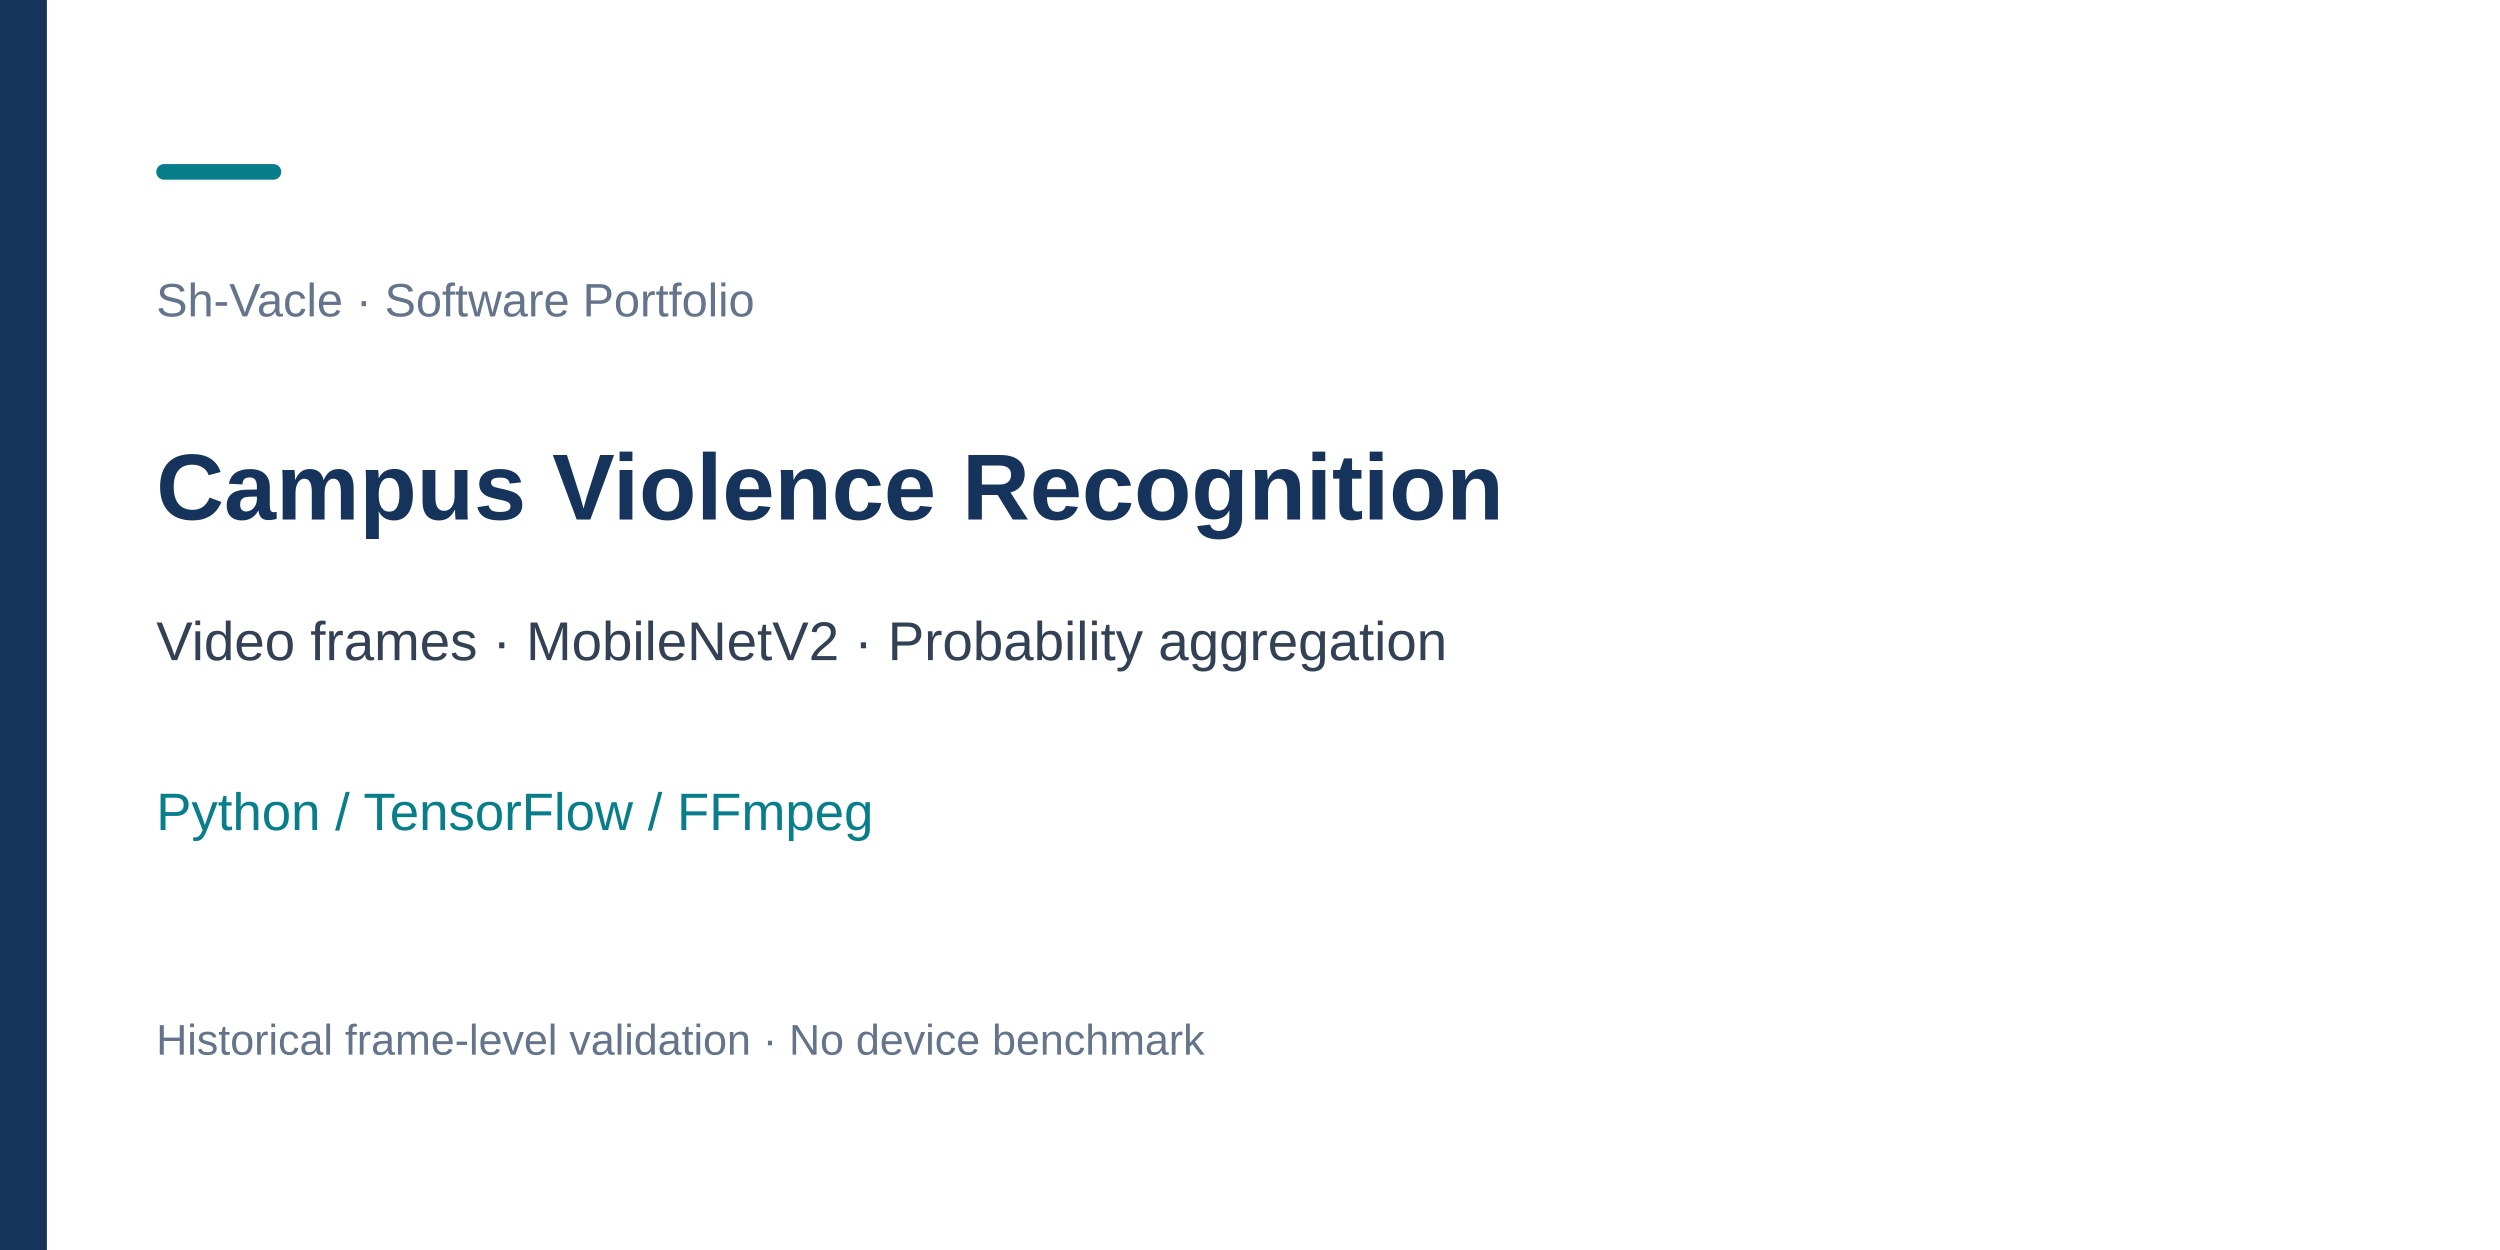
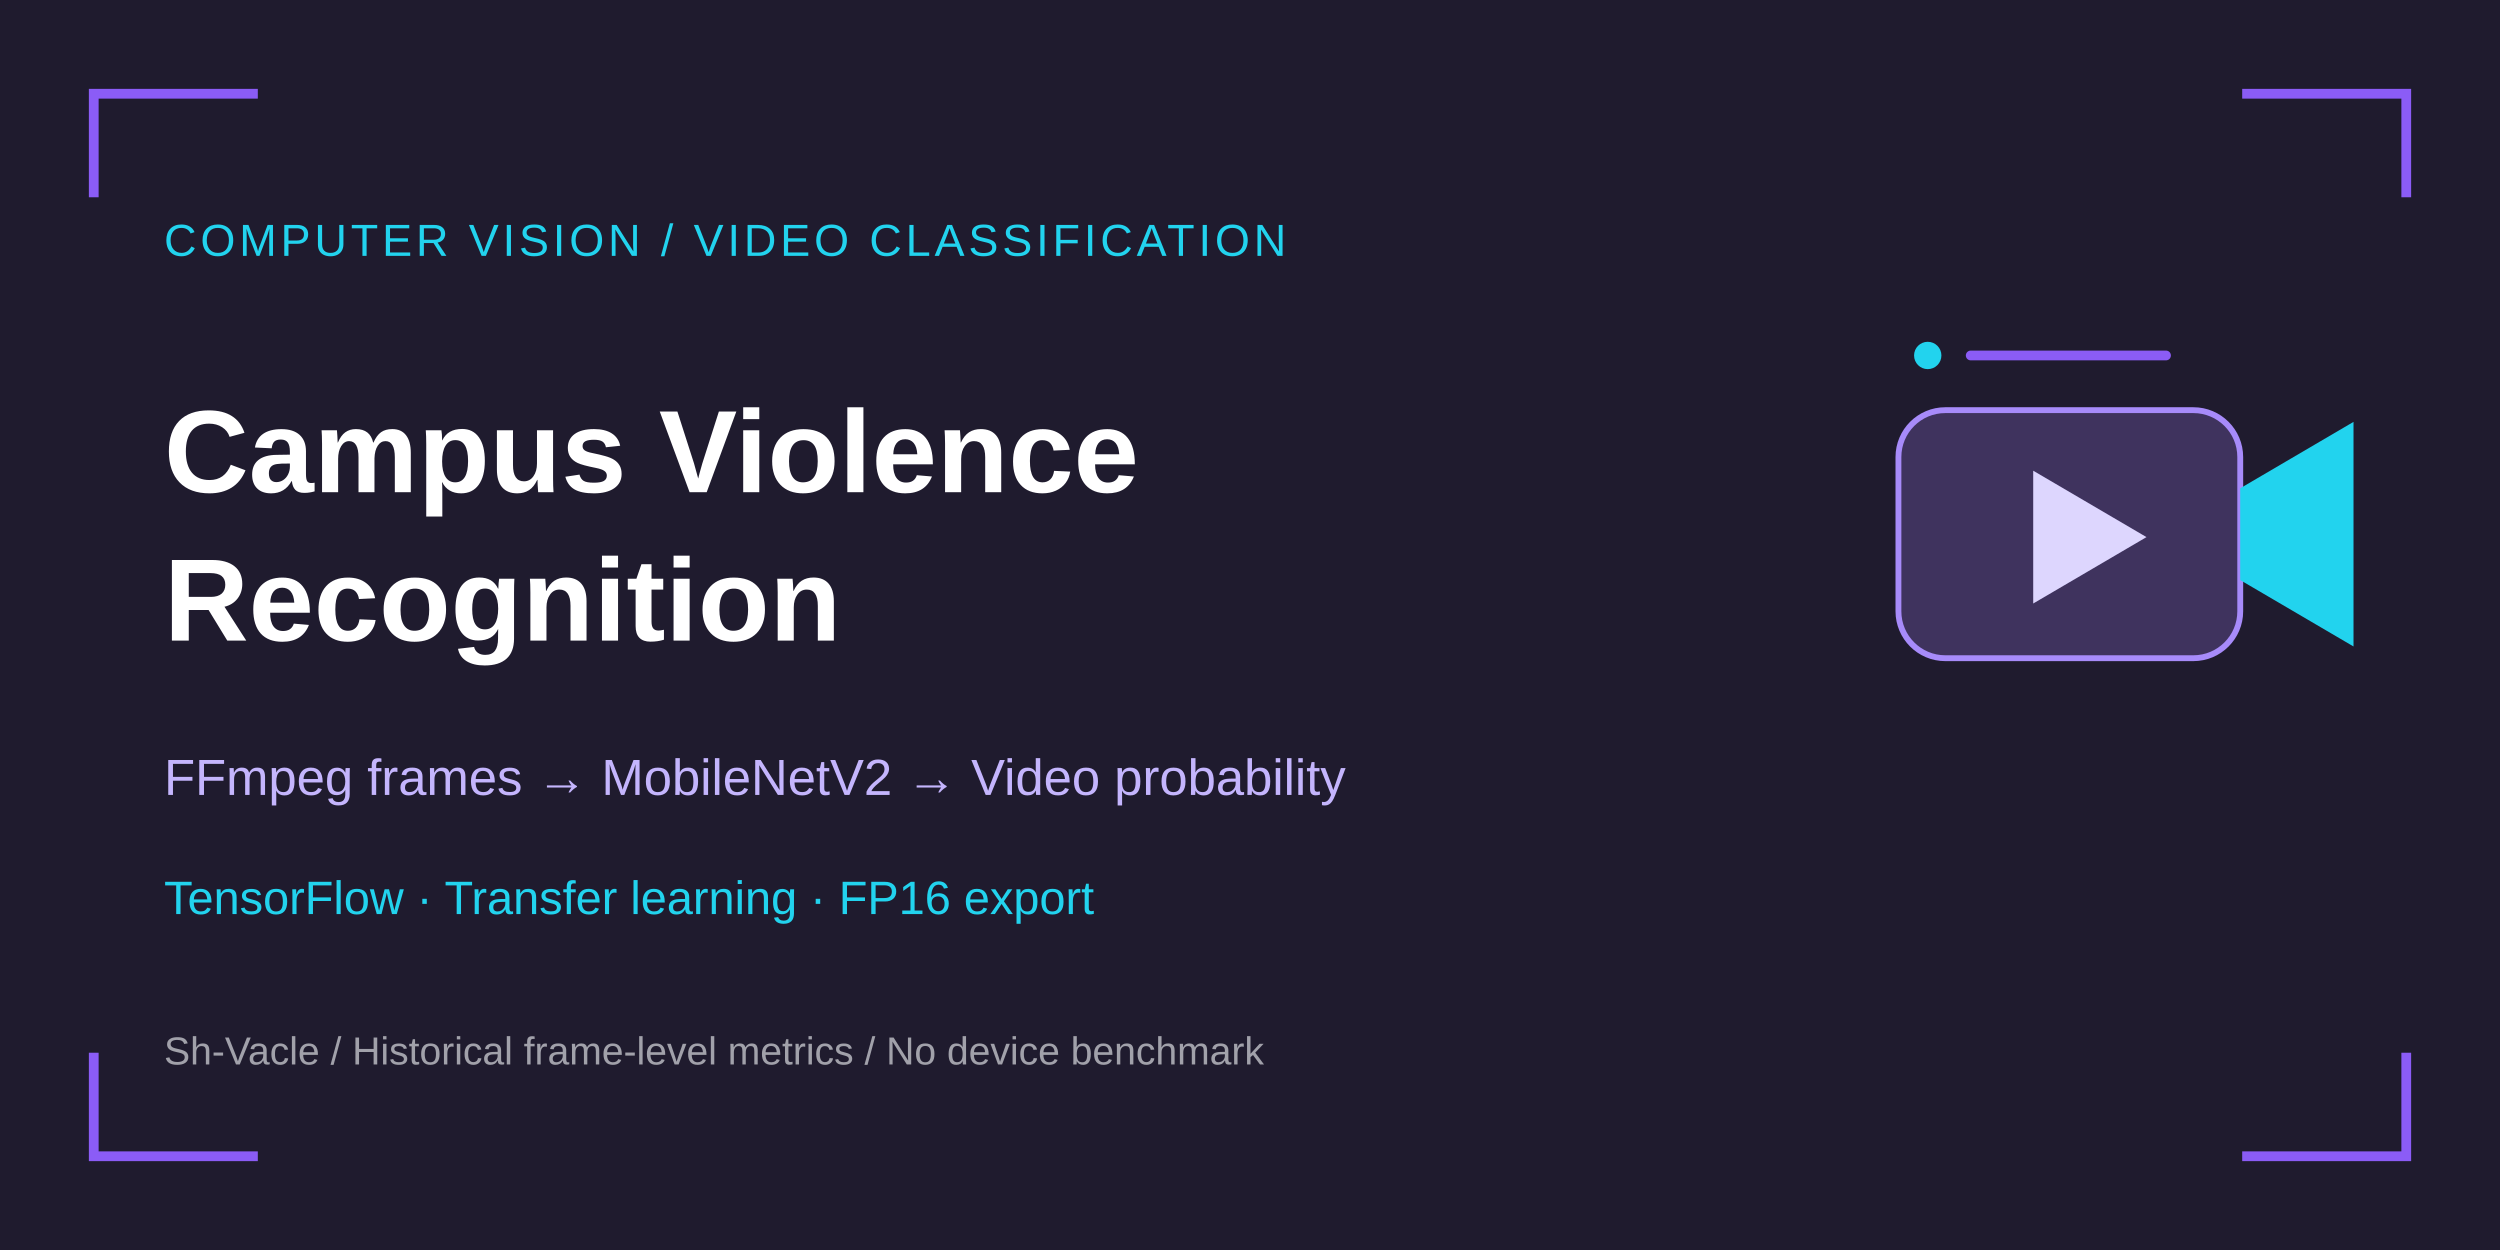
<svg xmlns="http://www.w3.org/2000/svg" width="1280" height="640" viewBox="0 0 1280 640" role="img">
-   <rect width="1280" height="640" fill="#ffffff" />
-   <rect width="24" height="640" fill="#16345b" />
-   <rect x="80" y="84" width="64" height="8" rx="4" fill="#087e8b" />
-   <g font-family="Arial, sans-serif">
-     <text x="80" y="162" fill="#64748b" font-size="24">Sh-Vacle · Software Portfolio</text>
-     <text x="80" y="266" fill="#16345b" font-size="48" font-weight="700">Campus Violence Recognition</text>
-     <text x="80" y="338" fill="#334155" font-size="28">Video frames · MobileNetV2 · Probability aggregation</text>
-     <text x="80" y="425" fill="#087e8b" font-size="27">Python / TensorFlow / FFmpeg</text>
-     <text x="80" y="540" fill="#64748b" font-size="22">Historical frame-level validation · No device benchmark</text>
+   <rect width="1280" height="640" fill="#1f1b2e" />
+   <path d="M48 101V48h84M1148 48h84v53M48 539v53h84M1148 592h84v-53" stroke="#8b5cf6" stroke-width="5" fill="none" />
+   <g font-family="Arial,sans-serif">
+     <text x="84" y="131" font-size="23" letter-spacing="2" fill="#22d3ee">COMPUTER VISION / VIDEO CLASSIFICATION</text>
+     <text x="84" y="252" font-size="60" font-weight="700" fill="#fff">Campus Violence</text>
+     <text x="84" y="328" font-size="60" font-weight="700" fill="#fff">Recognition</text>
+     <text x="84" y="407" font-size="26" fill="#c4b5fd">FFmpeg frames → MobileNetV2 → Video probability</text>
+     <text x="84" y="468" font-size="24" fill="#22d3ee">TensorFlow · Transfer learning · FP16 export</text>
+     <text x="84" y="545" font-size="20" fill="#a1a1aa">Sh-Vacle / Historical frame-level metrics / No device benchmark</text>
+   </g>
+   <g transform="translate(972 210)">
+     <rect width="175" height="127" rx="24" fill="#3f335e" stroke="#a78bfa" stroke-width="3" />
+     <path d="m175 40 58-34v115l-58-34z" fill="#22d3ee" />
+     <path d="m69 31 58 34-58 34z" fill="#ddd6fe" />
+     <circle cx="15" cy="-28" r="7" fill="#22d3ee" />
+     <path d="M37-28h100" stroke="#8b5cf6" stroke-width="5" stroke-linecap="round" />
  </g>
</svg>
